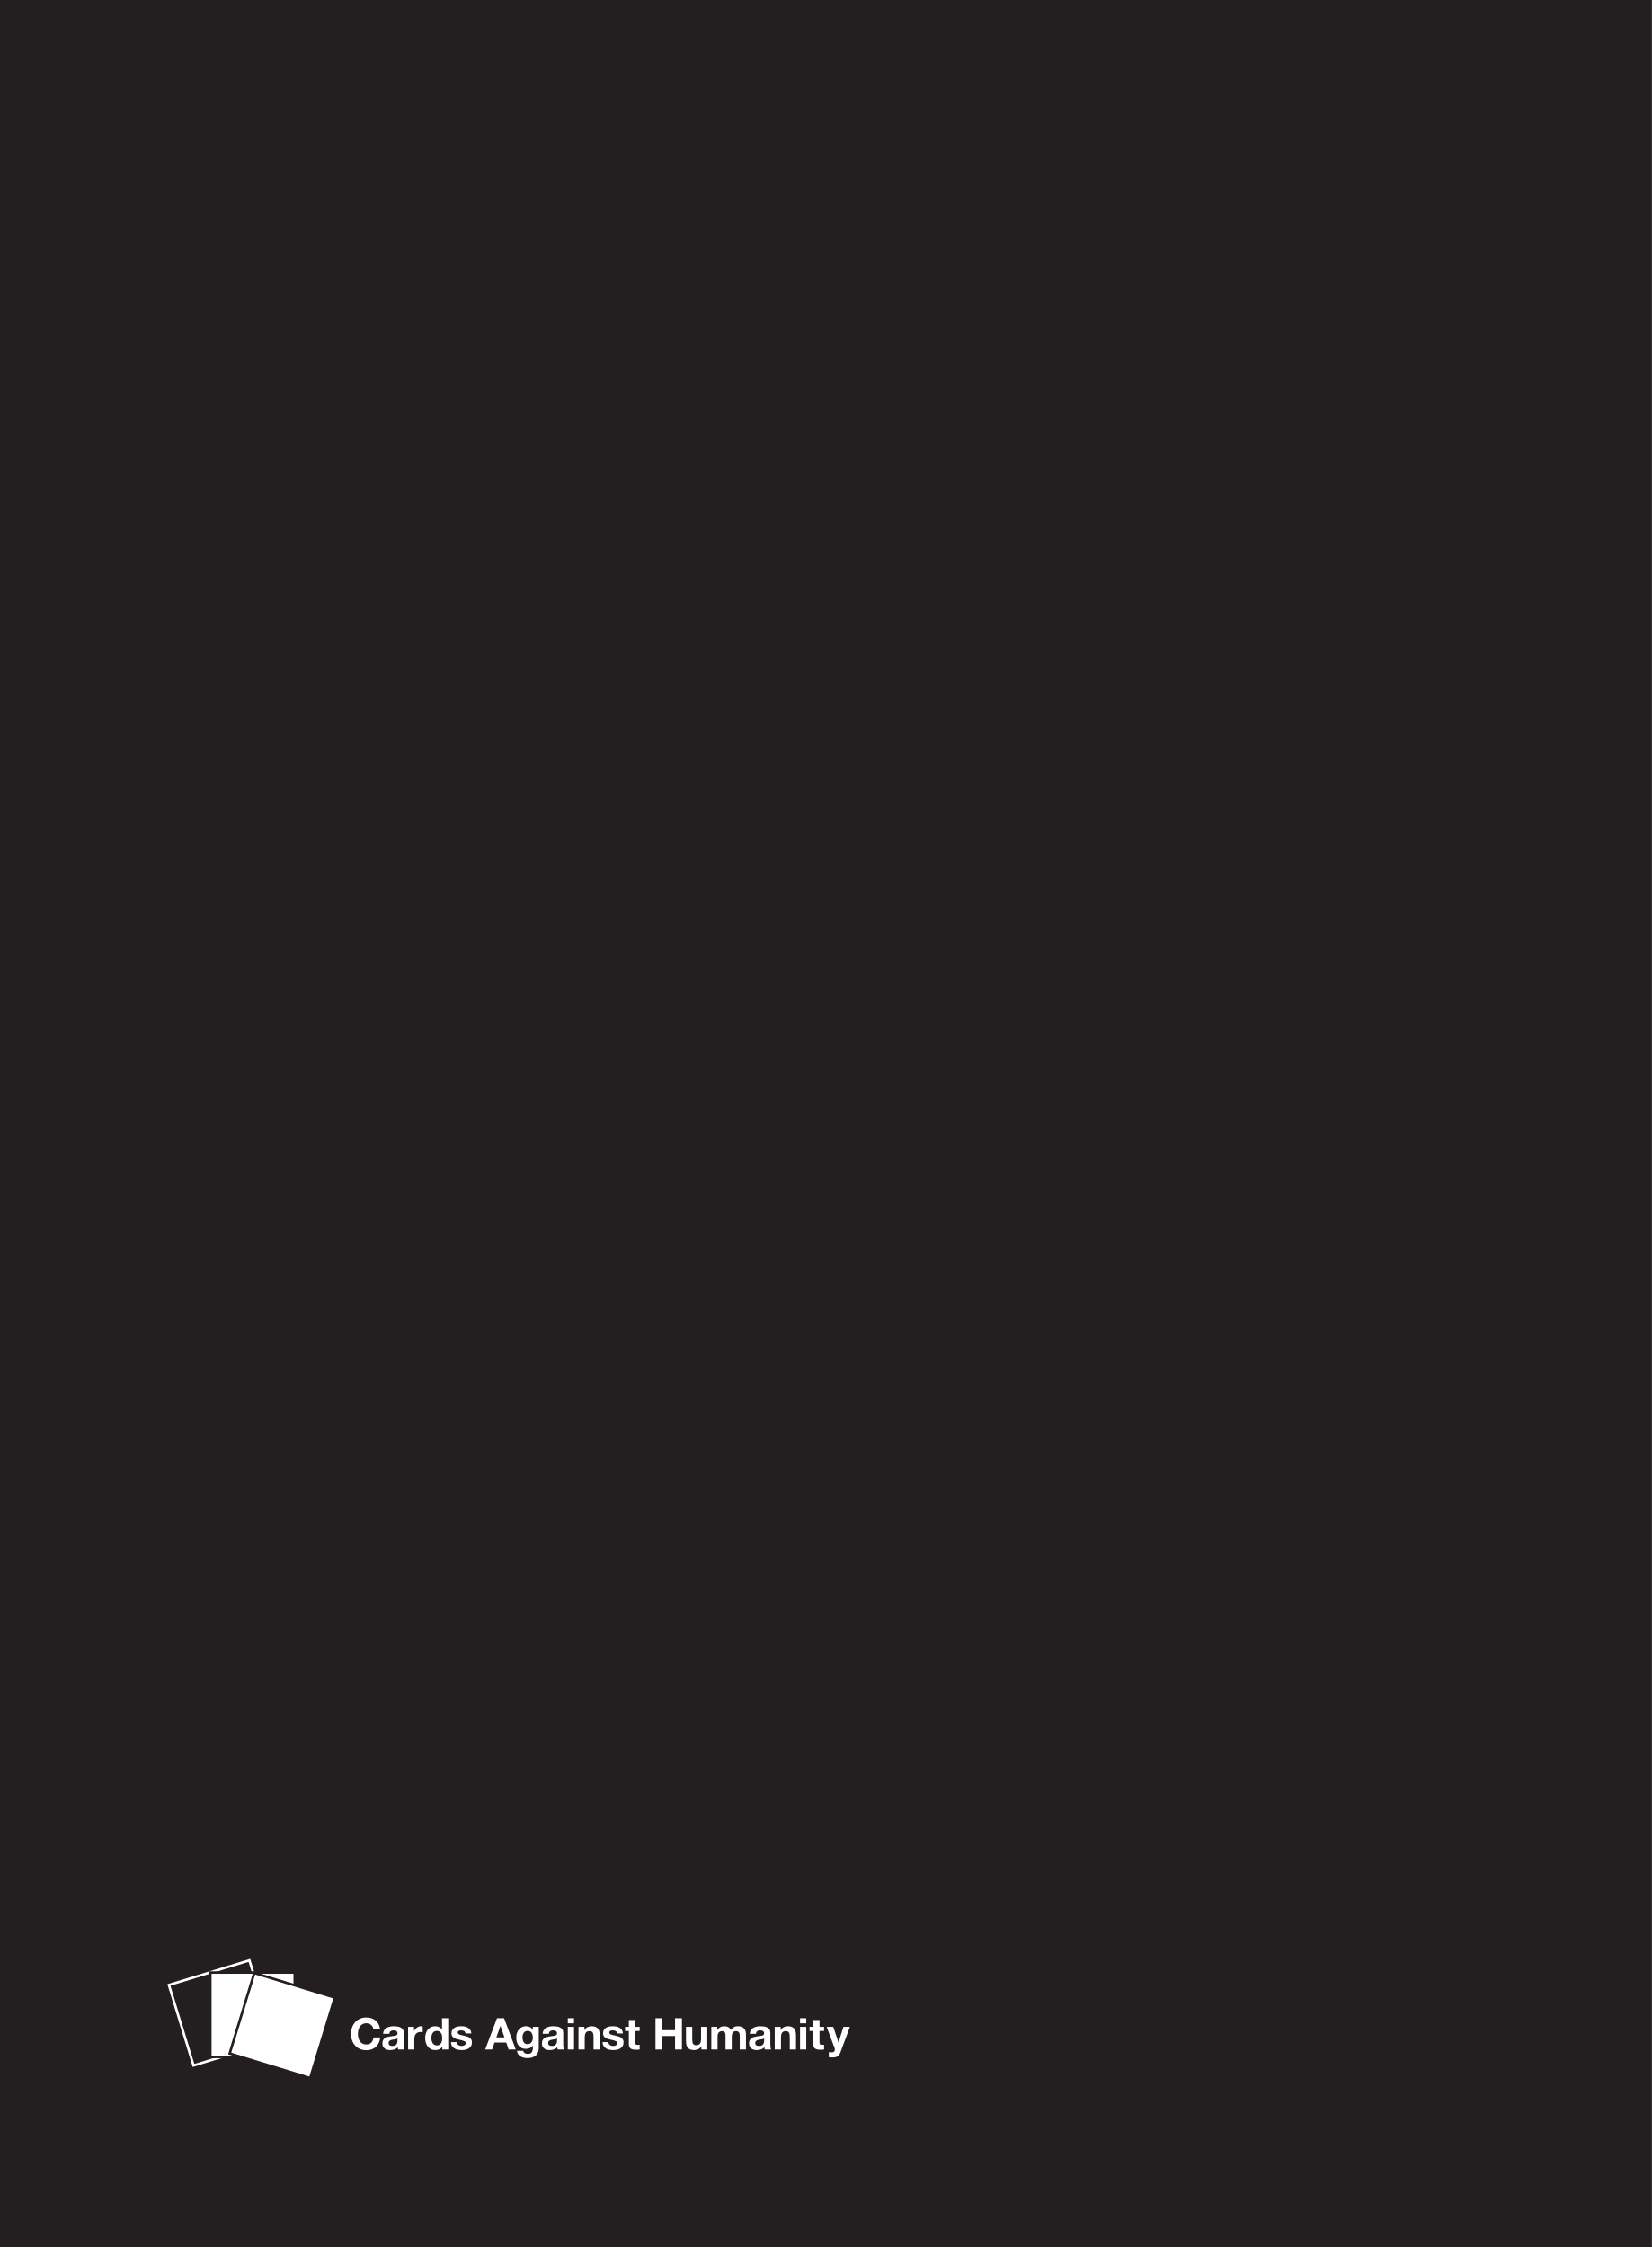
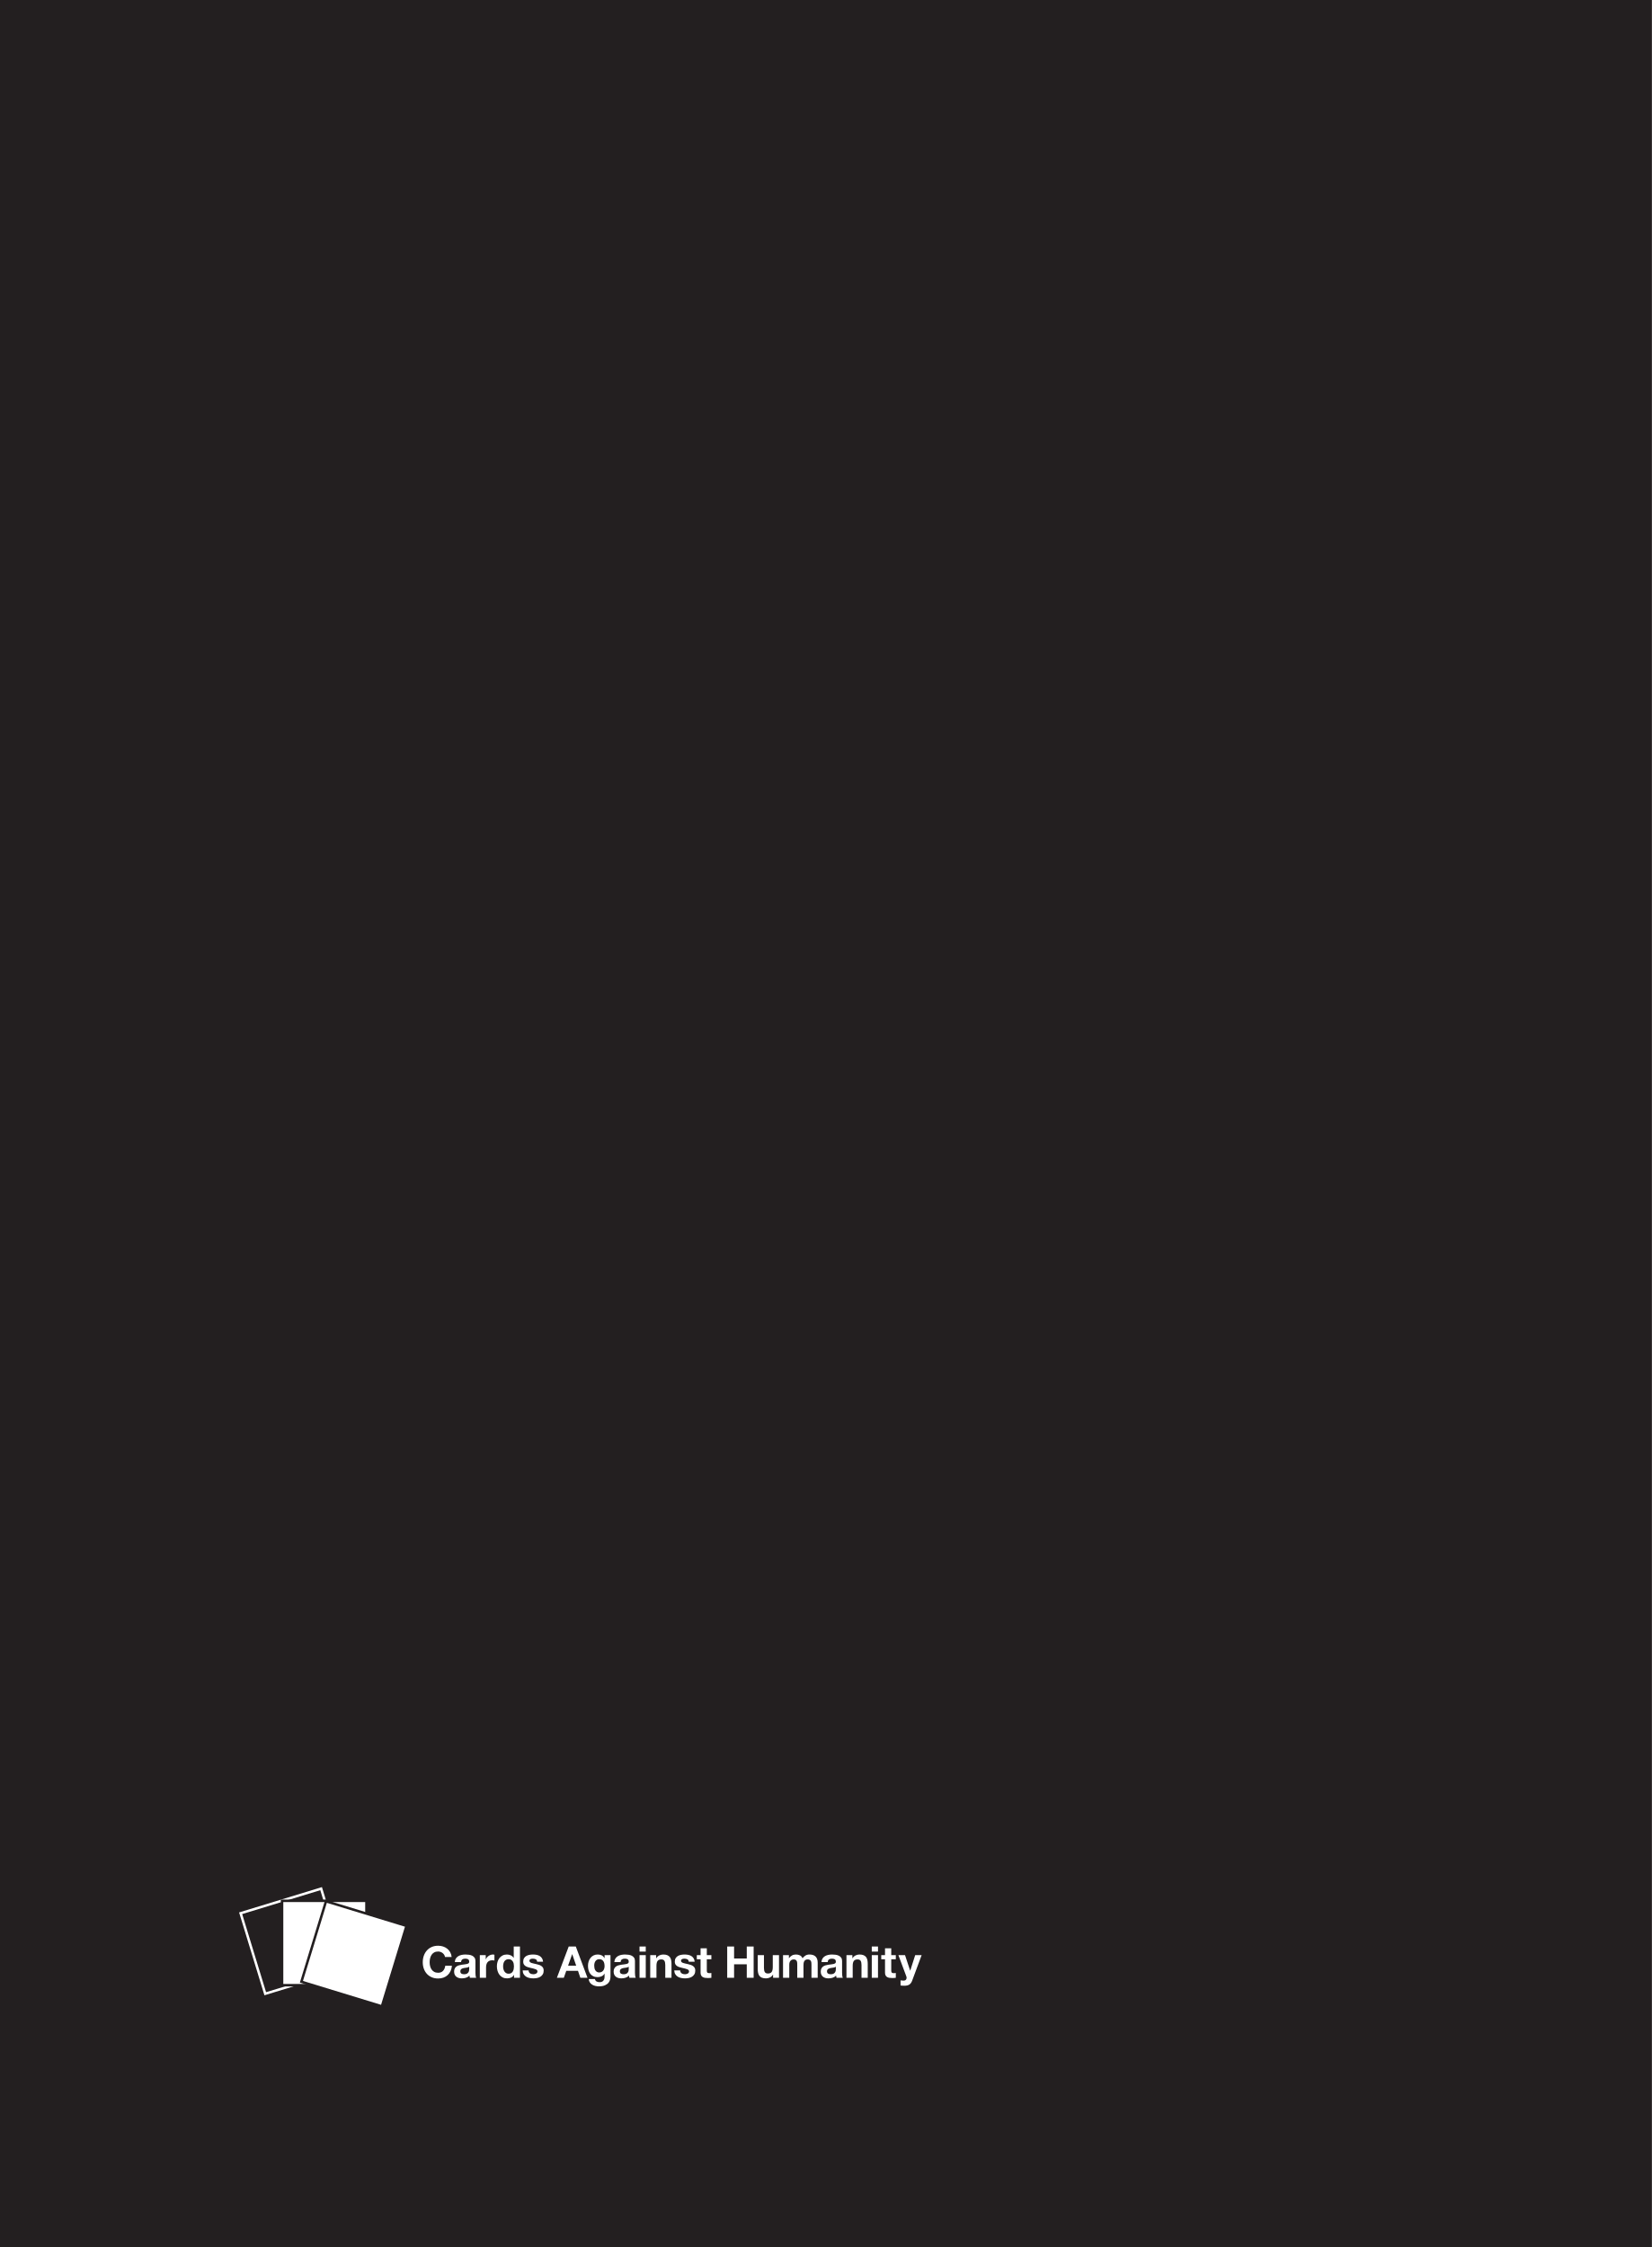
<svg xmlns="http://www.w3.org/2000/svg" width="244.807" height="333" id="svg3860" version="1.1">
  <defs id="defs3862">
    <clipPath clipPathUnits="userSpaceOnUse" id="clipPath3018">
      <path d="M 0,0 612,0 612,792 0,792 0,0 z" id="path3020" />
    </clipPath>
    <clipPath clipPathUnits="userSpaceOnUse" id="clipPath3018-3">
      <path d="M 0,0 612,0 612,792 0,792 0,0 z" id="path3020-1" />
    </clipPath>
  </defs>
  <g id="layer2" style="display:inline">
    <path d="m 0,333 244.807,0 0,-333 L 0,0 0,333 z" style="fill:#231f20;fill-opacity:1;fill-rule:nonzero;stroke:none" id="path3087" />
  </g>
  <g id="layer1" transform="translate(0,-719.362)" style="display:inline">
-     <g id="g3014-3" transform="matrix(1.250072,0,0,-1.250072,-14.99927,1805.404)" style="fill:#ffffff;fill-opacity:1">
+     <g id="g3014-3" transform="matrix(1.250072,0,0,-1.250072,-4.36935,1794.774)" style="fill:#ffffff;fill-opacity:1">
      <g id="g3016-5" clip-path="url(#clipPath3018-3)" style="fill:#ffffff;fill-opacity:1">
        <g id="g3022-5" transform="translate(56.1561,628.5322)" style="fill:#ffffff;fill-opacity:1">
          <path d="m 0,0 c -0.049,0.078 -0.109,0.146 -0.182,0.205 -0.073,0.059 -0.155,0.105 -0.247,0.138 -0.092,0.033 -0.188,0.05 -0.289,0.05 -0.183,0 -0.339,-0.036 -0.468,-0.107 C -1.314,0.215 -1.418,0.12 -1.498,0 c -0.079,-0.12 -0.137,-0.256 -0.174,-0.408 -0.036,-0.153 -0.054,-0.31 -0.054,-0.473 0,-0.156 0.018,-0.308 0.054,-0.455 0.037,-0.148 0.095,-0.28 0.174,-0.398 0.08,-0.118 0.184,-0.213 0.312,-0.284 0.129,-0.071 0.285,-0.106 0.468,-0.106 0.25,0 0.445,0.076 0.585,0.229 0.141,0.152 0.227,0.353 0.258,0.603 l 0.79,0 C 0.894,-1.524 0.841,-1.734 0.754,-1.921 0.667,-2.109 0.553,-2.268 0.411,-2.4 0.269,-2.532 0.102,-2.632 -0.088,-2.701 c -0.191,-0.07 -0.401,-0.104 -0.63,-0.104 -0.284,0 -0.54,0.049 -0.767,0.148 -0.227,0.099 -0.418,0.235 -0.574,0.408 -0.156,0.173 -0.276,0.377 -0.359,0.611 -0.083,0.234 -0.125,0.486 -0.125,0.757 0,0.277 0.042,0.534 0.125,0.772 0.083,0.237 0.203,0.444 0.359,0.621 0.156,0.177 0.347,0.316 0.574,0.416 0.227,0.101 0.483,0.151 0.767,0.151 0.205,0 0.398,-0.029 0.58,-0.088 C 0.044,0.932 0.207,0.846 0.351,0.733 0.495,0.621 0.614,0.481 0.707,0.315 0.801,0.148 0.86,-0.042 0.884,-0.257 l -0.79,0 C 0.08,-0.164 0.049,-0.078 0,0 m 1.388,-0.429 c 0.077,0.114 0.174,0.206 0.292,0.276 0.117,0.069 0.25,0.118 0.397,0.148 0.148,0.029 0.296,0.044 0.445,0.044 0.135,0 0.272,-0.01 0.411,-0.029 0.138,-0.019 0.265,-0.056 0.379,-0.111 0.115,-0.056 0.208,-0.133 0.281,-0.232 0.073,-0.099 0.109,-0.229 0.109,-0.392 l 0,-1.399 c 0,-0.122 0.007,-0.238 0.021,-0.349 0.014,-0.111 0.038,-0.194 0.073,-0.249 l -0.749,0 C 3.033,-2.681 3.022,-2.638 3.013,-2.595 3.005,-2.551 2.999,-2.507 2.995,-2.462 2.877,-2.584 2.739,-2.668 2.579,-2.717 2.42,-2.766 2.257,-2.79 2.09,-2.79 c -0.128,0 -0.248,0.016 -0.358,0.047 -0.111,0.031 -0.208,0.08 -0.292,0.146 -0.083,0.065 -0.148,0.149 -0.195,0.249 -0.046,0.101 -0.07,0.22 -0.07,0.359 0,0.153 0.027,0.278 0.081,0.377 0.053,0.099 0.123,0.178 0.208,0.237 0.085,0.059 0.182,0.103 0.291,0.132 0.109,0.03 0.219,0.053 0.33,0.07 0.111,0.018 0.22,0.032 0.328,0.042 0.107,0.01 0.203,0.026 0.286,0.047 0.083,0.021 0.149,0.051 0.197,0.091 0.049,0.04 0.071,0.098 0.068,0.174 0,0.08 -0.013,0.143 -0.039,0.19 C 2.899,-0.582 2.864,-0.546 2.821,-0.52 2.778,-0.494 2.727,-0.477 2.67,-0.468 2.613,-0.459 2.551,-0.455 2.486,-0.455 2.34,-0.455 2.226,-0.486 2.142,-0.549 2.059,-0.611 2.011,-0.715 1.997,-0.861 l -0.739,0 c 0.011,0.174 0.054,0.318 0.13,0.432 M 2.847,-1.472 C 2.8,-1.487 2.75,-1.5 2.696,-1.511 2.642,-1.521 2.586,-1.53 2.527,-1.537 2.468,-1.544 2.409,-1.552 2.35,-1.563 2.295,-1.573 2.24,-1.587 2.187,-1.604 2.133,-1.622 2.086,-1.645 2.046,-1.674 2.006,-1.704 1.974,-1.741 1.95,-1.786 1.926,-1.831 1.914,-1.888 1.914,-1.958 c 0,-0.066 0.012,-0.121 0.036,-0.166 0.024,-0.045 0.057,-0.081 0.099,-0.107 0.041,-0.026 0.09,-0.044 0.145,-0.054 0.056,-0.011 0.113,-0.016 0.172,-0.016 0.146,0 0.258,0.024 0.338,0.073 0.08,0.048 0.139,0.106 0.177,0.174 0.038,0.068 0.061,0.136 0.07,0.205 0.009,0.07 0.013,0.125 0.013,0.167 l 0,0.275 C 2.933,-1.434 2.894,-1.456 2.847,-1.472 m 2.077,1.438 0,-0.499 0.011,0 c 0.034,0.083 0.081,0.16 0.14,0.231 0.059,0.071 0.127,0.132 0.203,0.182 0.076,0.051 0.158,0.09 0.244,0.117 0.087,0.028 0.177,0.042 0.271,0.042 0.048,0 0.102,-0.009 0.161,-0.026 l 0,-0.686 C 5.919,-0.666 5.878,-0.66 5.829,-0.655 5.781,-0.65 5.734,-0.647 5.689,-0.647 5.554,-0.647 5.439,-0.67 5.346,-0.715 5.252,-0.76 5.177,-0.822 5.119,-0.9 5.062,-0.978 5.021,-1.069 4.997,-1.173 4.973,-1.277 4.961,-1.389 4.961,-1.511 l 0,-1.211 -0.739,0 0,2.688 0.702,0 z M 8.237,-1.05 C 8.216,-0.948 8.18,-0.858 8.13,-0.78 8.08,-0.702 8.015,-0.639 7.935,-0.59 7.855,-0.542 7.755,-0.517 7.633,-0.517 7.512,-0.517 7.41,-0.542 7.327,-0.59 7.243,-0.639 7.177,-0.703 7.126,-0.783 7.076,-0.862 7.04,-0.953 7.017,-1.056 6.995,-1.158 6.983,-1.264 6.983,-1.375 c 0,-0.104 0.013,-0.208 0.037,-0.312 0.024,-0.104 0.063,-0.197 0.117,-0.279 0.054,-0.081 0.121,-0.147 0.203,-0.197 0.081,-0.05 0.179,-0.076 0.293,-0.076 0.122,0 0.223,0.025 0.305,0.073 0.081,0.049 0.146,0.114 0.195,0.195 0.048,0.082 0.083,0.174 0.104,0.278 0.02,0.104 0.031,0.212 0.031,0.323 0,0.111 -0.011,0.217 -0.031,0.32 M 8.268,-2.379 C 8.181,-2.525 8.068,-2.629 7.927,-2.694 7.787,-2.758 7.628,-2.79 7.451,-2.79 c -0.201,0 -0.377,0.039 -0.53,0.117 -0.153,0.078 -0.278,0.184 -0.377,0.317 -0.099,0.134 -0.173,0.287 -0.224,0.461 -0.05,0.173 -0.075,0.353 -0.075,0.54 0,0.181 0.025,0.355 0.075,0.523 0.051,0.168 0.125,0.316 0.224,0.445 0.099,0.128 0.223,0.231 0.372,0.309 0.149,0.078 0.322,0.117 0.52,0.117 0.159,0 0.311,-0.034 0.455,-0.101 0.144,-0.068 0.257,-0.168 0.34,-0.299 l 0.011,0 0,1.352 0.738,0 0,-3.713 -0.702,0 0,0.343 -0.01,0 z m 1.786,0.325 c 0.033,-0.057 0.075,-0.104 0.127,-0.14 0.052,-0.037 0.112,-0.064 0.18,-0.081 0.067,-0.017 0.138,-0.026 0.21,-0.026 0.052,0 0.107,0.006 0.164,0.018 0.057,0.012 0.109,0.031 0.156,0.057 0.047,0.026 0.086,0.061 0.117,0.104 0.031,0.044 0.047,0.098 0.047,0.164 0,0.111 -0.074,0.194 -0.221,0.25 -0.147,0.055 -0.353,0.111 -0.616,0.166 -0.108,0.024 -0.213,0.053 -0.315,0.086 -0.102,0.033 -0.193,0.076 -0.273,0.13 -0.08,0.054 -0.144,0.121 -0.192,0.203 -0.049,0.081 -0.073,0.181 -0.073,0.299 0,0.173 0.034,0.315 0.101,0.426 0.068,0.111 0.157,0.199 0.268,0.263 0.111,0.064 0.236,0.109 0.375,0.135 0.138,0.026 0.28,0.039 0.426,0.039 0.146,0 0.287,-0.014 0.424,-0.042 0.137,-0.027 0.259,-0.074 0.366,-0.14 0.108,-0.066 0.197,-0.153 0.268,-0.263 0.071,-0.109 0.114,-0.247 0.128,-0.413 l -0.702,0 c -0.011,0.142 -0.065,0.238 -0.162,0.289 -0.097,0.05 -0.211,0.075 -0.343,0.075 -0.041,0 -0.086,-0.003 -0.135,-0.008 -0.049,-0.005 -0.093,-0.016 -0.133,-0.034 -0.039,-0.017 -0.073,-0.042 -0.101,-0.075 -0.028,-0.033 -0.042,-0.077 -0.042,-0.133 0,-0.065 0.025,-0.119 0.073,-0.161 0.049,-0.041 0.112,-0.075 0.19,-0.101 0.078,-0.026 0.167,-0.05 0.268,-0.07 0.1,-0.021 0.203,-0.044 0.307,-0.068 0.107,-0.024 0.212,-0.054 0.314,-0.088 0.102,-0.035 0.193,-0.081 0.273,-0.138 0.08,-0.057 0.144,-0.128 0.193,-0.213 0.048,-0.085 0.072,-0.19 0.072,-0.315 0,-0.177 -0.035,-0.325 -0.106,-0.445 -0.071,-0.119 -0.164,-0.215 -0.278,-0.288 -0.115,-0.073 -0.246,-0.124 -0.393,-0.154 -0.147,-0.029 -0.297,-0.044 -0.45,-0.044 -0.156,0 -0.308,0.016 -0.457,0.047 C 9.96,-2.712 9.827,-2.66 9.711,-2.587 9.595,-2.514 9.499,-2.418 9.425,-2.298 9.35,-2.179 9.31,-2.029 9.303,-1.849 l 0.702,0 c 0,-0.079 0.016,-0.148 0.049,-0.205 m 5.593,0.767 -0.468,1.362 -0.011,0 -0.483,-1.362 0.962,0 z m -0.047,2.278 1.388,-3.713 -0.847,0 -0.281,0.827 -1.389,0 -0.291,-0.827 -0.821,0 1.404,3.713 0.837,0 z m 3.057,-3.016 c 0.08,0.041 0.146,0.097 0.198,0.166 0.052,0.069 0.091,0.148 0.117,0.237 0.026,0.088 0.039,0.181 0.039,0.278 0,0.111 -0.01,0.216 -0.031,0.314 -0.021,0.099 -0.056,0.187 -0.104,0.263 -0.049,0.076 -0.113,0.137 -0.193,0.182 -0.079,0.045 -0.18,0.068 -0.301,0.068 -0.104,0 -0.194,-0.021 -0.268,-0.063 -0.075,-0.041 -0.137,-0.098 -0.187,-0.169 -0.051,-0.071 -0.087,-0.152 -0.109,-0.244 -0.023,-0.092 -0.034,-0.188 -0.034,-0.289 0,-0.097 0.009,-0.193 0.028,-0.288 0.019,-0.096 0.052,-0.182 0.099,-0.258 0.047,-0.076 0.108,-0.138 0.185,-0.187 0.076,-0.049 0.171,-0.073 0.286,-0.073 0.104,0 0.196,0.021 0.275,0.063 m 1.012,-0.895 c -0.03,-0.138 -0.093,-0.268 -0.19,-0.387 -0.097,-0.12 -0.238,-0.221 -0.421,-0.304 -0.184,-0.084 -0.43,-0.125 -0.739,-0.125 -0.131,0 -0.266,0.016 -0.403,0.049 -0.137,0.033 -0.261,0.084 -0.374,0.154 -0.113,0.069 -0.206,0.158 -0.281,0.267 -0.074,0.11 -0.117,0.241 -0.127,0.393 l 0.733,0 c 0.035,-0.139 0.102,-0.235 0.203,-0.289 0.1,-0.053 0.216,-0.08 0.348,-0.08 0.208,0 0.36,0.062 0.455,0.187 0.095,0.125 0.141,0.283 0.138,0.473 l 0,0.354 -0.01,0 c -0.08,-0.142 -0.194,-0.247 -0.341,-0.315 -0.147,-0.067 -0.303,-0.101 -0.465,-0.101 -0.202,0 -0.375,0.035 -0.52,0.106 -0.146,0.071 -0.266,0.169 -0.359,0.292 -0.094,0.123 -0.162,0.267 -0.206,0.431 -0.043,0.165 -0.065,0.339 -0.065,0.523 0,0.173 0.025,0.34 0.076,0.502 0.05,0.161 0.124,0.303 0.221,0.426 0.097,0.123 0.217,0.221 0.361,0.294 0.144,0.073 0.31,0.109 0.497,0.109 0.177,0 0.332,-0.033 0.465,-0.099 0.134,-0.066 0.245,-0.177 0.336,-0.333 l 0.01,0 0,0.359 0.702,0 0,-2.517 c 0,-0.107 -0.015,-0.23 -0.044,-0.369 m 0.631,2.491 c 0.077,0.114 0.174,0.206 0.292,0.276 0.117,0.069 0.25,0.118 0.397,0.148 0.148,0.029 0.296,0.044 0.445,0.044 0.135,0 0.272,-0.01 0.411,-0.029 0.138,-0.019 0.265,-0.056 0.379,-0.111 0.115,-0.056 0.208,-0.133 0.281,-0.232 0.073,-0.099 0.109,-0.229 0.109,-0.392 l 0,-1.399 c 0,-0.122 0.007,-0.238 0.021,-0.349 0.014,-0.111 0.038,-0.194 0.073,-0.249 l -0.749,0 c -0.014,0.041 -0.025,0.084 -0.034,0.127 -0.008,0.044 -0.014,0.088 -0.018,0.133 -0.118,-0.122 -0.256,-0.206 -0.416,-0.255 -0.159,-0.049 -0.322,-0.073 -0.489,-0.073 -0.128,0 -0.247,0.016 -0.358,0.047 -0.111,0.031 -0.208,0.08 -0.292,0.146 -0.083,0.065 -0.148,0.149 -0.195,0.249 -0.046,0.101 -0.07,0.22 -0.07,0.359 0,0.153 0.027,0.278 0.081,0.377 0.054,0.099 0.123,0.178 0.208,0.237 0.085,0.059 0.182,0.103 0.291,0.132 0.109,0.03 0.219,0.053 0.33,0.07 0.111,0.018 0.22,0.032 0.328,0.042 0.107,0.01 0.203,0.026 0.286,0.047 0.083,0.021 0.149,0.051 0.197,0.091 0.049,0.04 0.072,0.098 0.068,0.174 0,0.08 -0.013,0.143 -0.039,0.19 -0.026,0.047 -0.061,0.083 -0.104,0.109 -0.043,0.026 -0.094,0.043 -0.151,0.052 -0.057,0.009 -0.118,0.013 -0.184,0.013 -0.146,0 -0.26,-0.031 -0.344,-0.094 -0.083,-0.062 -0.131,-0.166 -0.145,-0.312 l -0.739,0 c 0.011,0.174 0.054,0.318 0.13,0.432 m 1.459,-1.043 c -0.047,-0.015 -0.097,-0.028 -0.151,-0.039 -0.054,-0.01 -0.11,-0.019 -0.169,-0.026 -0.059,-0.007 -0.118,-0.015 -0.177,-0.026 -0.055,-0.01 -0.11,-0.024 -0.163,-0.041 -0.054,-0.018 -0.101,-0.041 -0.141,-0.07 -0.04,-0.03 -0.072,-0.067 -0.096,-0.112 -0.024,-0.045 -0.036,-0.102 -0.036,-0.172 0,-0.066 0.012,-0.121 0.036,-0.166 0.024,-0.045 0.057,-0.081 0.099,-0.107 0.041,-0.026 0.09,-0.044 0.145,-0.054 0.056,-0.011 0.113,-0.016 0.172,-0.016 0.146,0 0.258,0.024 0.338,0.073 0.08,0.048 0.139,0.106 0.177,0.174 0.038,0.068 0.061,0.136 0.07,0.205 0.009,0.07 0.013,0.125 0.013,0.167 l 0,0.275 c -0.031,-0.027 -0.07,-0.049 -0.117,-0.065 m 1.396,2.463 0.738,0 0,-0.608 -0.738,0 0,0.608 z m 0.739,-3.713 -0.738,0 0,2.688 0.738,0 0,-2.688 z m 1.232,2.688 0,-0.374 0.016,0 c 0.093,0.156 0.214,0.269 0.364,0.34 0.149,0.071 0.301,0.107 0.457,0.107 0.198,0 0.36,-0.027 0.486,-0.081 0.127,-0.053 0.227,-0.128 0.299,-0.223 0.073,-0.096 0.124,-0.212 0.154,-0.349 0.029,-0.137 0.044,-0.288 0.044,-0.455 l 0,-1.653 -0.738,0 0,1.518 c 0,0.222 -0.035,0.388 -0.104,0.497 -0.07,0.109 -0.193,0.164 -0.37,0.164 -0.201,0 -0.346,-0.06 -0.436,-0.18 -0.091,-0.119 -0.136,-0.316 -0.136,-0.59 l 0,-1.409 -0.738,0 0,2.688 0.702,0 z m 2.899,-2.02 c 0.033,-0.057 0.075,-0.104 0.127,-0.14 0.052,-0.037 0.112,-0.064 0.18,-0.081 0.067,-0.017 0.138,-0.026 0.21,-0.026 0.052,0 0.107,0.006 0.164,0.018 0.057,0.012 0.109,0.031 0.156,0.057 0.047,0.026 0.086,0.061 0.117,0.104 0.031,0.044 0.047,0.098 0.047,0.164 0,0.111 -0.074,0.194 -0.221,0.25 -0.147,0.055 -0.353,0.111 -0.616,0.166 -0.108,0.024 -0.213,0.053 -0.315,0.086 -0.102,0.033 -0.193,0.076 -0.273,0.13 -0.08,0.054 -0.144,0.121 -0.192,0.203 -0.049,0.081 -0.073,0.181 -0.073,0.299 0,0.173 0.034,0.315 0.101,0.426 0.068,0.111 0.157,0.199 0.268,0.263 0.111,0.064 0.236,0.109 0.375,0.135 0.138,0.026 0.28,0.039 0.426,0.039 0.146,0 0.287,-0.014 0.424,-0.042 0.137,-0.027 0.259,-0.074 0.366,-0.14 0.108,-0.066 0.197,-0.153 0.268,-0.263 0.071,-0.109 0.114,-0.247 0.128,-0.413 l -0.702,0 c -0.011,0.142 -0.065,0.238 -0.162,0.289 -0.097,0.05 -0.211,0.075 -0.343,0.075 -0.041,0 -0.087,-0.003 -0.135,-0.008 -0.049,-0.005 -0.093,-0.016 -0.133,-0.034 -0.04,-0.017 -0.073,-0.042 -0.101,-0.075 -0.028,-0.033 -0.042,-0.077 -0.042,-0.133 0,-0.065 0.025,-0.119 0.073,-0.161 0.049,-0.041 0.112,-0.075 0.19,-0.101 0.078,-0.026 0.167,-0.05 0.268,-0.07 0.1,-0.021 0.203,-0.044 0.307,-0.068 0.107,-0.024 0.212,-0.054 0.314,-0.088 0.102,-0.035 0.193,-0.081 0.273,-0.138 0.08,-0.057 0.144,-0.128 0.193,-0.213 0.048,-0.085 0.072,-0.19 0.072,-0.315 0,-0.177 -0.035,-0.325 -0.106,-0.445 -0.071,-0.119 -0.164,-0.215 -0.278,-0.288 -0.115,-0.073 -0.246,-0.124 -0.393,-0.154 -0.147,-0.029 -0.297,-0.044 -0.45,-0.044 -0.156,0 -0.308,0.016 -0.457,0.047 -0.15,0.031 -0.282,0.083 -0.398,0.156 -0.116,0.073 -0.212,0.169 -0.286,0.289 -0.075,0.119 -0.116,0.269 -0.122,0.449 l 0.702,0 c 0,-0.079 0.016,-0.148 0.049,-0.205 m 3.648,2.02 0,-0.494 -0.541,0 0,-1.331 c 0,-0.125 0.021,-0.208 0.062,-0.25 0.042,-0.041 0.125,-0.062 0.25,-0.062 0.041,0 0.081,0.002 0.119,0.005 0.039,0.004 0.075,0.009 0.11,0.016 l 0,-0.572 c -0.063,-0.011 -0.132,-0.018 -0.208,-0.021 -0.077,-0.003 -0.151,-0.005 -0.224,-0.005 -0.114,0 -0.223,0.008 -0.325,0.023 -0.102,0.016 -0.192,0.046 -0.27,0.091 -0.078,0.045 -0.14,0.109 -0.185,0.193 -0.045,0.083 -0.068,0.192 -0.068,0.327 l 0,1.586 -0.447,0 0,0.494 0.447,0 0,0.806 0.739,0 0,-0.806 0.541,0 z m 2.693,1.025 0,-1.425 1.503,0 0,1.425 0.816,0 0,-3.713 -0.816,0 0,1.601 -1.503,0 0,-1.601 -0.816,0 0,3.713 0.816,0 z m 4.623,-3.713 0,0.374 -0.016,0 C 38.88,-2.504 38.758,-2.616 38.609,-2.686 38.46,-2.755 38.308,-2.79 38.152,-2.79 c -0.198,0 -0.36,0.026 -0.486,0.078 -0.127,0.052 -0.227,0.126 -0.299,0.221 -0.073,0.096 -0.124,0.212 -0.154,0.349 -0.029,0.137 -0.044,0.288 -0.044,0.455 l 0,1.653 0.738,0 0,-1.518 c 0,-0.222 0.035,-0.388 0.104,-0.497 0.07,-0.109 0.193,-0.164 0.37,-0.164 0.201,0 0.346,0.06 0.436,0.18 0.09,0.119 0.136,0.316 0.136,0.59 l 0,1.409 0.738,0 0,-2.688 -0.702,0 z m 1.877,2.688 0,-0.364 0.01,0 c 0.097,0.139 0.214,0.246 0.351,0.323 0.137,0.076 0.294,0.114 0.471,0.114 0.17,0 0.325,-0.033 0.465,-0.099 0.141,-0.066 0.247,-0.182 0.32,-0.348 0.08,0.118 0.188,0.222 0.325,0.312 0.137,0.09 0.299,0.135 0.486,0.135 0.143,0 0.274,-0.017 0.396,-0.052 0.121,-0.035 0.225,-0.09 0.312,-0.166 0.086,-0.077 0.154,-0.176 0.202,-0.299 0.049,-0.123 0.073,-0.272 0.073,-0.445 l 0,-1.799 -0.738,0 0,1.523 c 0,0.091 -0.004,0.175 -0.011,0.255 -0.007,0.08 -0.026,0.149 -0.057,0.208 -0.031,0.059 -0.077,0.106 -0.138,0.141 -0.06,0.034 -0.143,0.052 -0.247,0.052 -0.104,0 -0.188,-0.02 -0.252,-0.06 -0.064,-0.04 -0.114,-0.092 -0.151,-0.156 -0.036,-0.064 -0.06,-0.137 -0.072,-0.219 -0.013,-0.081 -0.019,-0.163 -0.019,-0.247 l 0,-1.497 -0.738,0 0,1.508 c 0,0.08 -0.002,0.158 -0.005,0.236 -0.004,0.078 -0.018,0.15 -0.044,0.216 -0.026,0.066 -0.07,0.119 -0.13,0.159 -0.061,0.04 -0.15,0.06 -0.268,0.06 -0.035,0 -0.081,-0.008 -0.138,-0.024 -0.057,-0.015 -0.113,-0.045 -0.166,-0.088 -0.054,-0.044 -0.1,-0.106 -0.138,-0.187 -0.038,-0.082 -0.057,-0.188 -0.057,-0.32 l 0,-1.56 -0.739,0 0,2.688 0.697,0 z m 3.988,-0.395 c 0.077,0.114 0.174,0.206 0.292,0.276 0.117,0.069 0.25,0.118 0.397,0.148 0.148,0.029 0.296,0.044 0.445,0.044 0.135,0 0.272,-0.01 0.411,-0.029 0.138,-0.019 0.265,-0.056 0.379,-0.111 0.115,-0.056 0.208,-0.133 0.281,-0.232 0.073,-0.099 0.109,-0.229 0.109,-0.392 l 0,-1.399 c 0,-0.122 0.007,-0.238 0.021,-0.349 0.014,-0.111 0.038,-0.194 0.073,-0.249 l -0.749,0 c -0.014,0.041 -0.025,0.084 -0.034,0.127 -0.008,0.044 -0.014,0.088 -0.018,0.133 -0.118,-0.122 -0.256,-0.206 -0.416,-0.255 -0.159,-0.049 -0.322,-0.073 -0.489,-0.073 -0.128,0 -0.247,0.016 -0.358,0.047 -0.111,0.031 -0.208,0.08 -0.292,0.146 -0.083,0.065 -0.148,0.149 -0.195,0.249 -0.046,0.101 -0.07,0.22 -0.07,0.359 0,0.153 0.027,0.278 0.081,0.377 0.054,0.099 0.123,0.178 0.208,0.237 0.085,0.059 0.182,0.103 0.291,0.132 0.109,0.03 0.219,0.053 0.33,0.07 0.111,0.018 0.22,0.032 0.328,0.042 0.107,0.01 0.203,0.026 0.286,0.047 0.083,0.021 0.149,0.051 0.197,0.091 0.049,0.04 0.071,0.098 0.068,0.174 0,0.08 -0.013,0.143 -0.039,0.19 -0.026,0.047 -0.061,0.083 -0.104,0.109 -0.043,0.026 -0.094,0.043 -0.151,0.052 -0.057,0.009 -0.119,0.013 -0.184,0.013 -0.146,0 -0.26,-0.031 -0.344,-0.094 -0.083,-0.062 -0.131,-0.166 -0.145,-0.312 l -0.739,0 c 0.011,0.174 0.054,0.318 0.13,0.432 m 1.459,-1.043 c -0.047,-0.015 -0.097,-0.028 -0.151,-0.039 -0.054,-0.01 -0.11,-0.019 -0.169,-0.026 -0.059,-0.007 -0.118,-0.015 -0.177,-0.026 -0.055,-0.01 -0.11,-0.024 -0.163,-0.041 -0.054,-0.018 -0.101,-0.041 -0.141,-0.07 -0.04,-0.03 -0.072,-0.067 -0.096,-0.112 -0.024,-0.045 -0.036,-0.102 -0.036,-0.172 0,-0.066 0.012,-0.121 0.036,-0.166 0.024,-0.045 0.057,-0.081 0.099,-0.107 0.041,-0.026 0.09,-0.044 0.145,-0.054 0.056,-0.011 0.113,-0.016 0.172,-0.016 0.146,0 0.258,0.024 0.338,0.073 0.08,0.048 0.139,0.106 0.177,0.174 0.038,0.068 0.061,0.136 0.07,0.205 0.009,0.07 0.013,0.125 0.013,0.167 l 0,0.275 c -0.031,-0.027 -0.07,-0.049 -0.117,-0.065 m 2.077,1.438 0,-0.374 0.016,0 c 0.094,0.156 0.215,0.269 0.364,0.34 0.149,0.071 0.302,0.107 0.458,0.107 0.197,0 0.359,-0.027 0.486,-0.081 0.126,-0.053 0.226,-0.128 0.299,-0.223 0.073,-0.096 0.124,-0.212 0.153,-0.349 0.03,-0.137 0.044,-0.288 0.044,-0.455 l 0,-1.653 -0.738,0 0,1.518 c 0,0.222 -0.035,0.388 -0.104,0.497 -0.069,0.109 -0.192,0.164 -0.369,0.164 -0.201,0 -0.347,-0.06 -0.437,-0.18 -0.09,-0.119 -0.135,-0.316 -0.135,-0.59 l 0,-1.409 -0.739,0 0,2.688 0.702,0 z m 2.299,1.025 0.738,0 0,-0.608 -0.738,0 0,0.608 z m 0.738,-3.713 -0.738,0 0,2.688 0.738,0 0,-2.688 z m 2.111,2.688 0,-0.494 -0.541,0 0,-1.331 c 0,-0.125 0.021,-0.208 0.063,-0.25 0.041,-0.041 0.125,-0.062 0.249,-0.062 0.042,0 0.082,0.002 0.12,0.005 0.038,0.004 0.075,0.009 0.109,0.016 l 0,-0.572 c -0.062,-0.011 -0.132,-0.018 -0.208,-0.021 -0.076,-0.003 -0.151,-0.005 -0.223,-0.005 -0.115,0 -0.223,0.008 -0.325,0.023 -0.103,0.016 -0.193,0.046 -0.271,0.091 -0.078,0.045 -0.139,0.109 -0.184,0.193 -0.045,0.083 -0.068,0.192 -0.068,0.327 l 0,1.586 -0.447,0 0,0.494 0.447,0 0,0.806 0.738,0 0,-0.806 0.541,0 z m 1.607,-3.489 c -0.142,-0.094 -0.34,-0.14 -0.593,-0.14 -0.076,0 -0.152,0.002 -0.226,0.007 -0.075,0.006 -0.15,0.012 -0.226,0.019 l 0,0.608 c 0.069,-0.007 0.14,-0.014 0.213,-0.021 0.073,-0.007 0.146,-0.008 0.218,-0.005 0.097,0.01 0.169,0.049 0.216,0.114 0.047,0.066 0.07,0.139 0.07,0.219 0,0.059 -0.01,0.114 -0.031,0.166 l -0.941,2.522 0.785,0 0.609,-1.841 0.01,0 0.588,1.841 0.764,0 -1.123,-3.021 c -0.08,-0.218 -0.191,-0.374 -0.333,-0.468" style="fill:#ffffff;fill-opacity:1;fill-rule:nonzero;stroke:none" id="path3024-0" />
        </g>
      </g>
    </g>
-     <flowRoot xml:space="preserve" id="textArea" style="font-size:18px;font-style:normal;font-variant:normal;font-weight:bold;font-stretch:normal;text-align:start;line-height:125%;letter-spacing:0px;word-spacing:0px;writing-mode:lr-tb;text-anchor:start;fill:#ffffff;fill-opacity:1;stroke:none;font-family:Nimbus Sans L;-inkscape-font-specification:Nimbus Sans L Bold" transform="translate(-1.51135,718.8996)">
+     <flowRoot xml:space="preserve" id="textArea" style="font-size:18px;font-style:normal;font-variant:normal;font-weight:bold;font-stretch:normal;text-align:start;line-height:125%;letter-spacing:0px;word-spacing:0px;writing-mode:lr-tb;text-anchor:start;fill:#ffffff;fill-opacity:1;stroke:none;font-family:Nimbus Sans L;-inkscape-font-specification:Nimbus Sans L Bold" transform="translate(9.118571,730.2381)">
      <flowRegion id="flowRegion3004">
-         <rect id="rect3006" width="195" height="250" x="26.071" y="20.857" style="font-size:18px;font-style:normal;font-variant:normal;font-weight:bold;font-stretch:normal;text-align:start;line-height:125%;writing-mode:lr-tb;text-anchor:start;font-family:Nimbus Sans L;-inkscape-font-specification:Nimbus Sans L Bold" />
+         <rect id="rect3006" width="174.398" height="242.719" x="26.071" y="20.857" style="font-size:18px;font-style:normal;font-variant:normal;font-weight:bold;font-stretch:normal;text-align:start;line-height:125%;writing-mode:lr-tb;text-anchor:start;font-family:Nimbus Sans L;-inkscape-font-specification:Nimbus Sans L Bold" />
      </flowRegion>
    </flowRoot>
-     <g id="g3665" transform="matrix(1.25,0,0,-1.25,40.60615,1021.812)">
+     <g id="g3665" transform="matrix(1.25,0,0,-1.25,51.23607,1011.182)">
      <path d="M 0,0 -9.542,-2.917 -12.459,6.625 -2.917,9.542 0,0 z" style="fill:#231f20;fill-opacity:1;fill-rule:nonzero;stroke:none" id="path3667" />
    </g>
-     <g id="g3669" transform="matrix(1.25,0,0,-1.25,28.5569,1025.688)">
+     <g id="g3669" transform="matrix(1.25,0,0,-1.25,39.18682,1015.058)">
      <path d="M 0,0 -3.003,9.823 6.819,12.826 9.823,3.003 0,0 z M -2.637,9.628 0.195,0.367 9.456,3.198 6.625,12.459 -2.637,9.628 z" style="fill:#ffffff;fill-opacity:1;fill-rule:nonzero;stroke:none" id="path3671" />
    </g>
-     <path d="m 43.659,1024.178 -12.473,0 0,-12.473 12.473,0 0,12.473 z" style="fill:#ffffff;fill-opacity:1;fill-rule:nonzero;stroke:none" id="path3673" />
-     <path d="m 43.859,1024.376 -12.871,0 0,-12.871 12.871,0 0,12.871 z m -12.505,-0.367 12.136,0 0,-12.136 -12.136,0 0,12.136 z" style="fill:#231f20;fill-opacity:1;fill-rule:nonzero;stroke:none" id="path3675" />
-     <g id="g3677" transform="matrix(1.25,0,0,-1.25,45.9654,1027.33)">
+     <path d="m 54.289,1013.548 -12.473,0 0,-12.473 12.473,0 0,12.473 z" style="fill:#ffffff;fill-opacity:1;fill-rule:nonzero;stroke:none" id="path3673" />
+     <path d="m 54.489,1013.746 -12.871,0 0,-12.871 12.871,0 0,12.871 z m -12.505,-0.367 12.136,0 0,-12.136 -12.136,0 0,12.136 z" style="fill:#231f20;fill-opacity:1;fill-rule:nonzero;stroke:none" id="path3675" />
+     <g id="g3677" transform="matrix(1.25,0,0,-1.25,56.59532,1016.7)">
      <path d="M 0,0 -9.542,2.917 -6.625,12.459 2.917,9.542 0,0 z" style="fill:#ffffff;fill-opacity:1;fill-rule:nonzero;stroke:none" id="path3679" />
    </g>
-     <g id="g3681" transform="matrix(1.25,0,0,-1.25,46.08715,1027.559)">
+     <g id="g3681" transform="matrix(1.25,0,0,-1.25,56.71707,1016.929)">
      <path d="M 0,0 -9.823,3.003 -6.82,12.826 3.003,9.823 0,0 z m -9.456,3.198 9.261,-2.831 2.832,9.261 -9.262,2.831 -2.831,-9.261 z" style="fill:#231f20;fill-opacity:1;fill-rule:nonzero;stroke:none" id="path3683" />
    </g>
  </g>
</svg>
